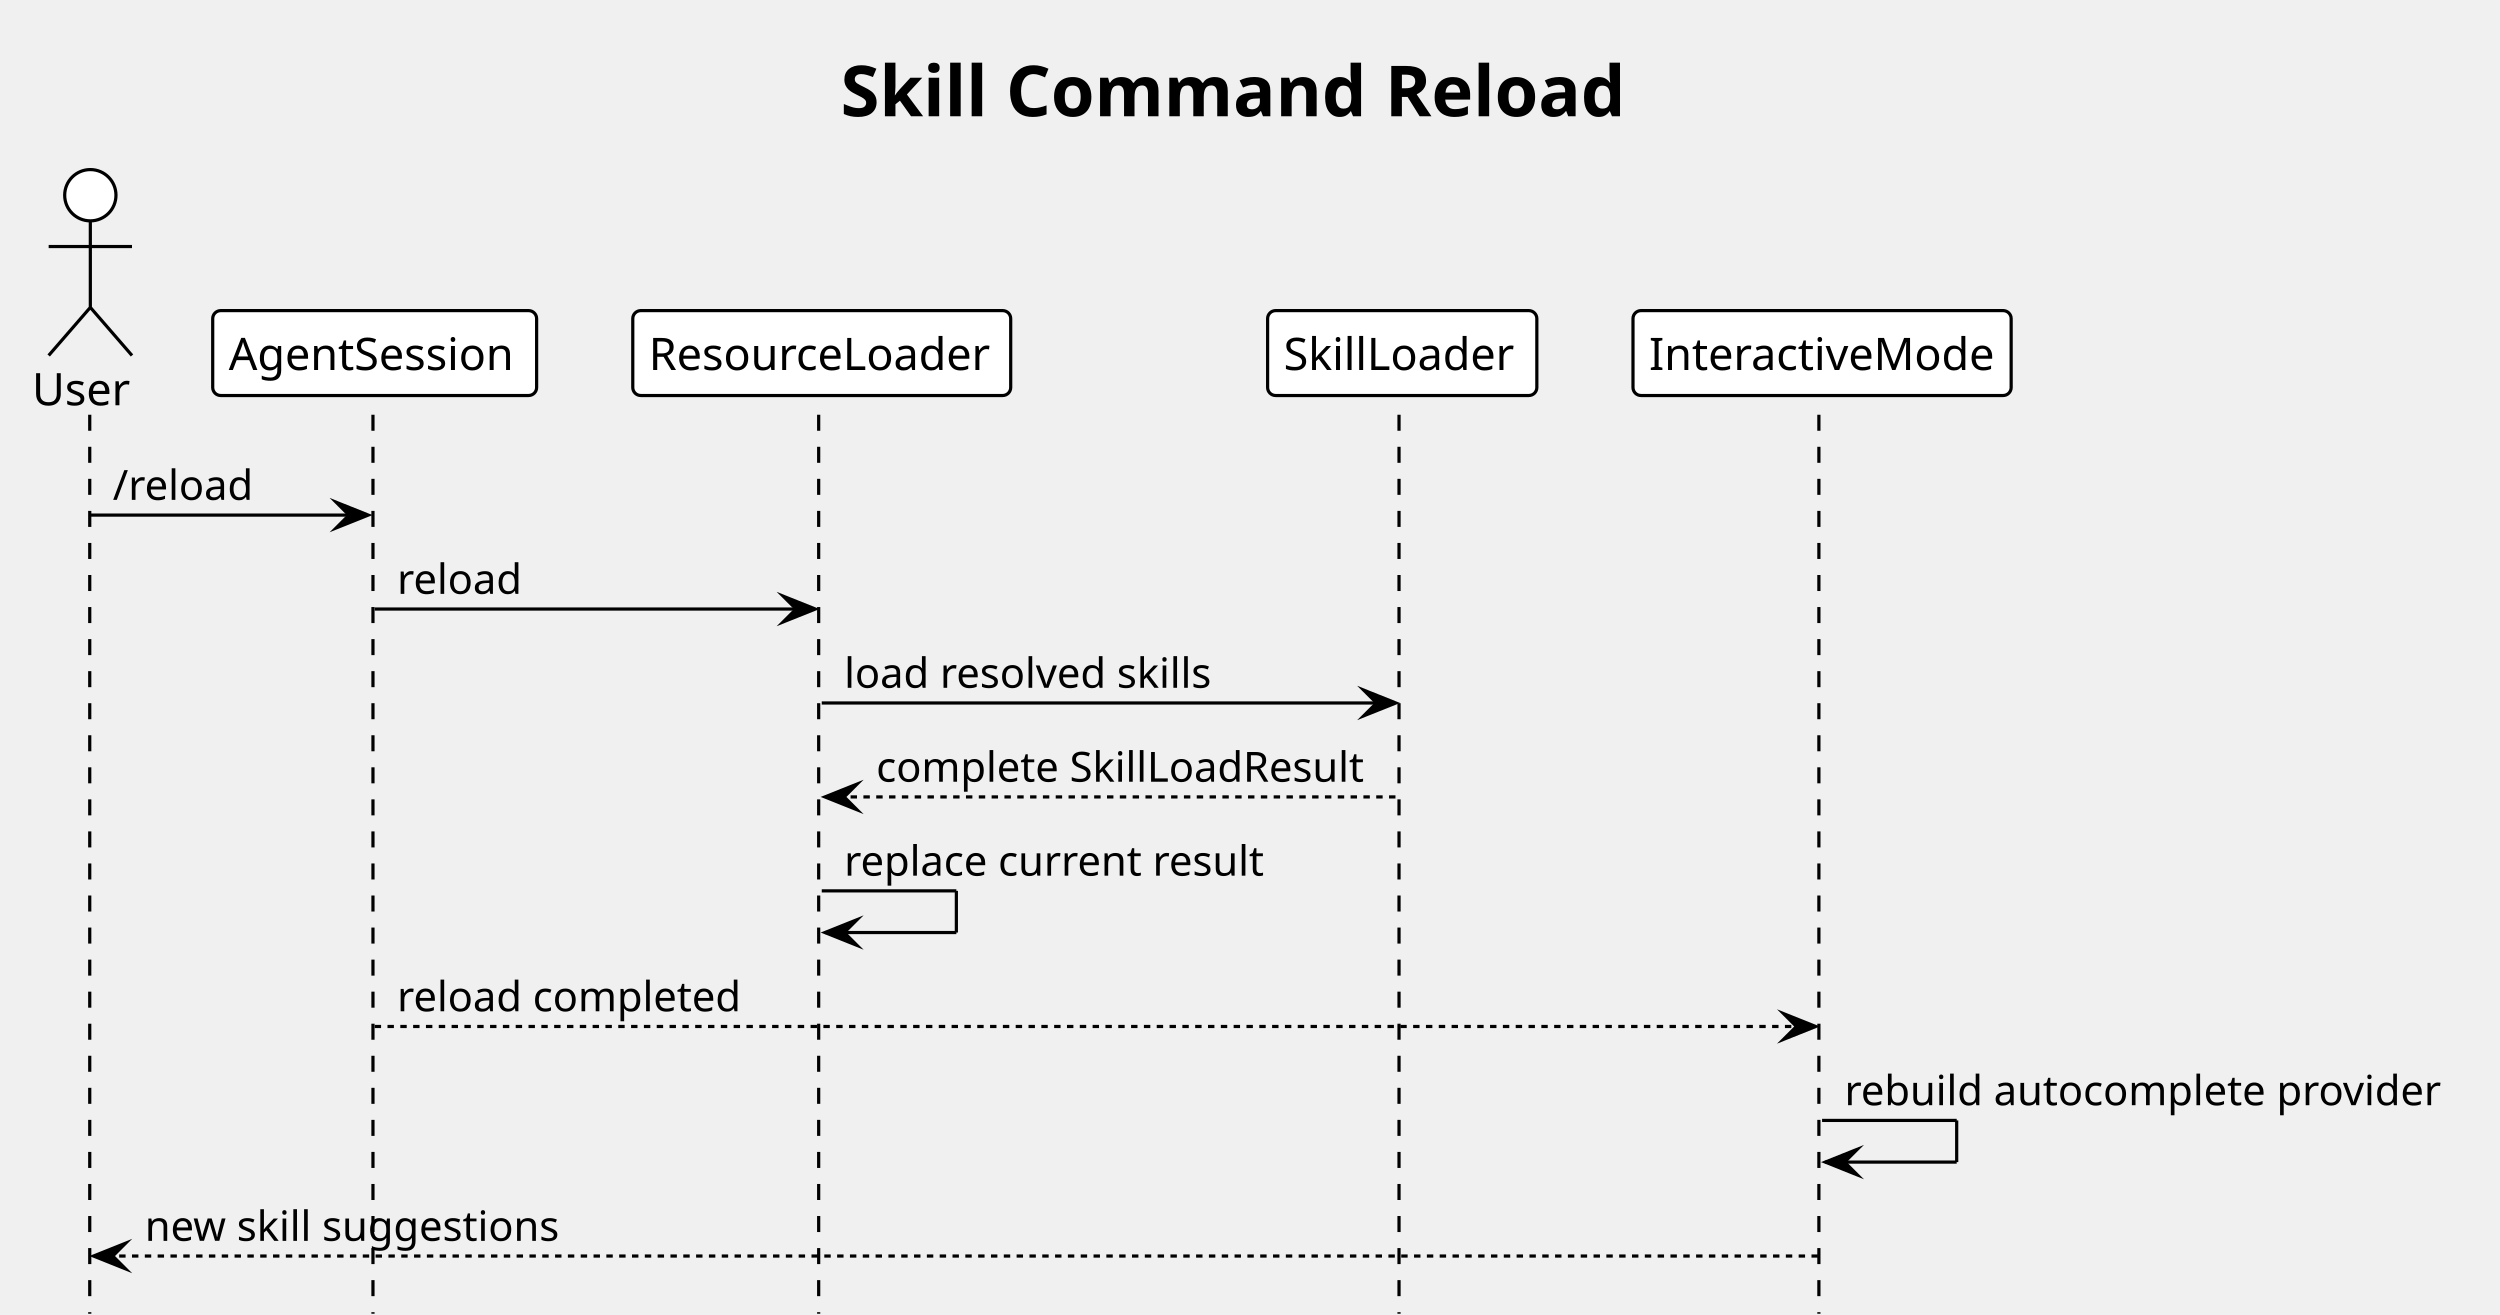
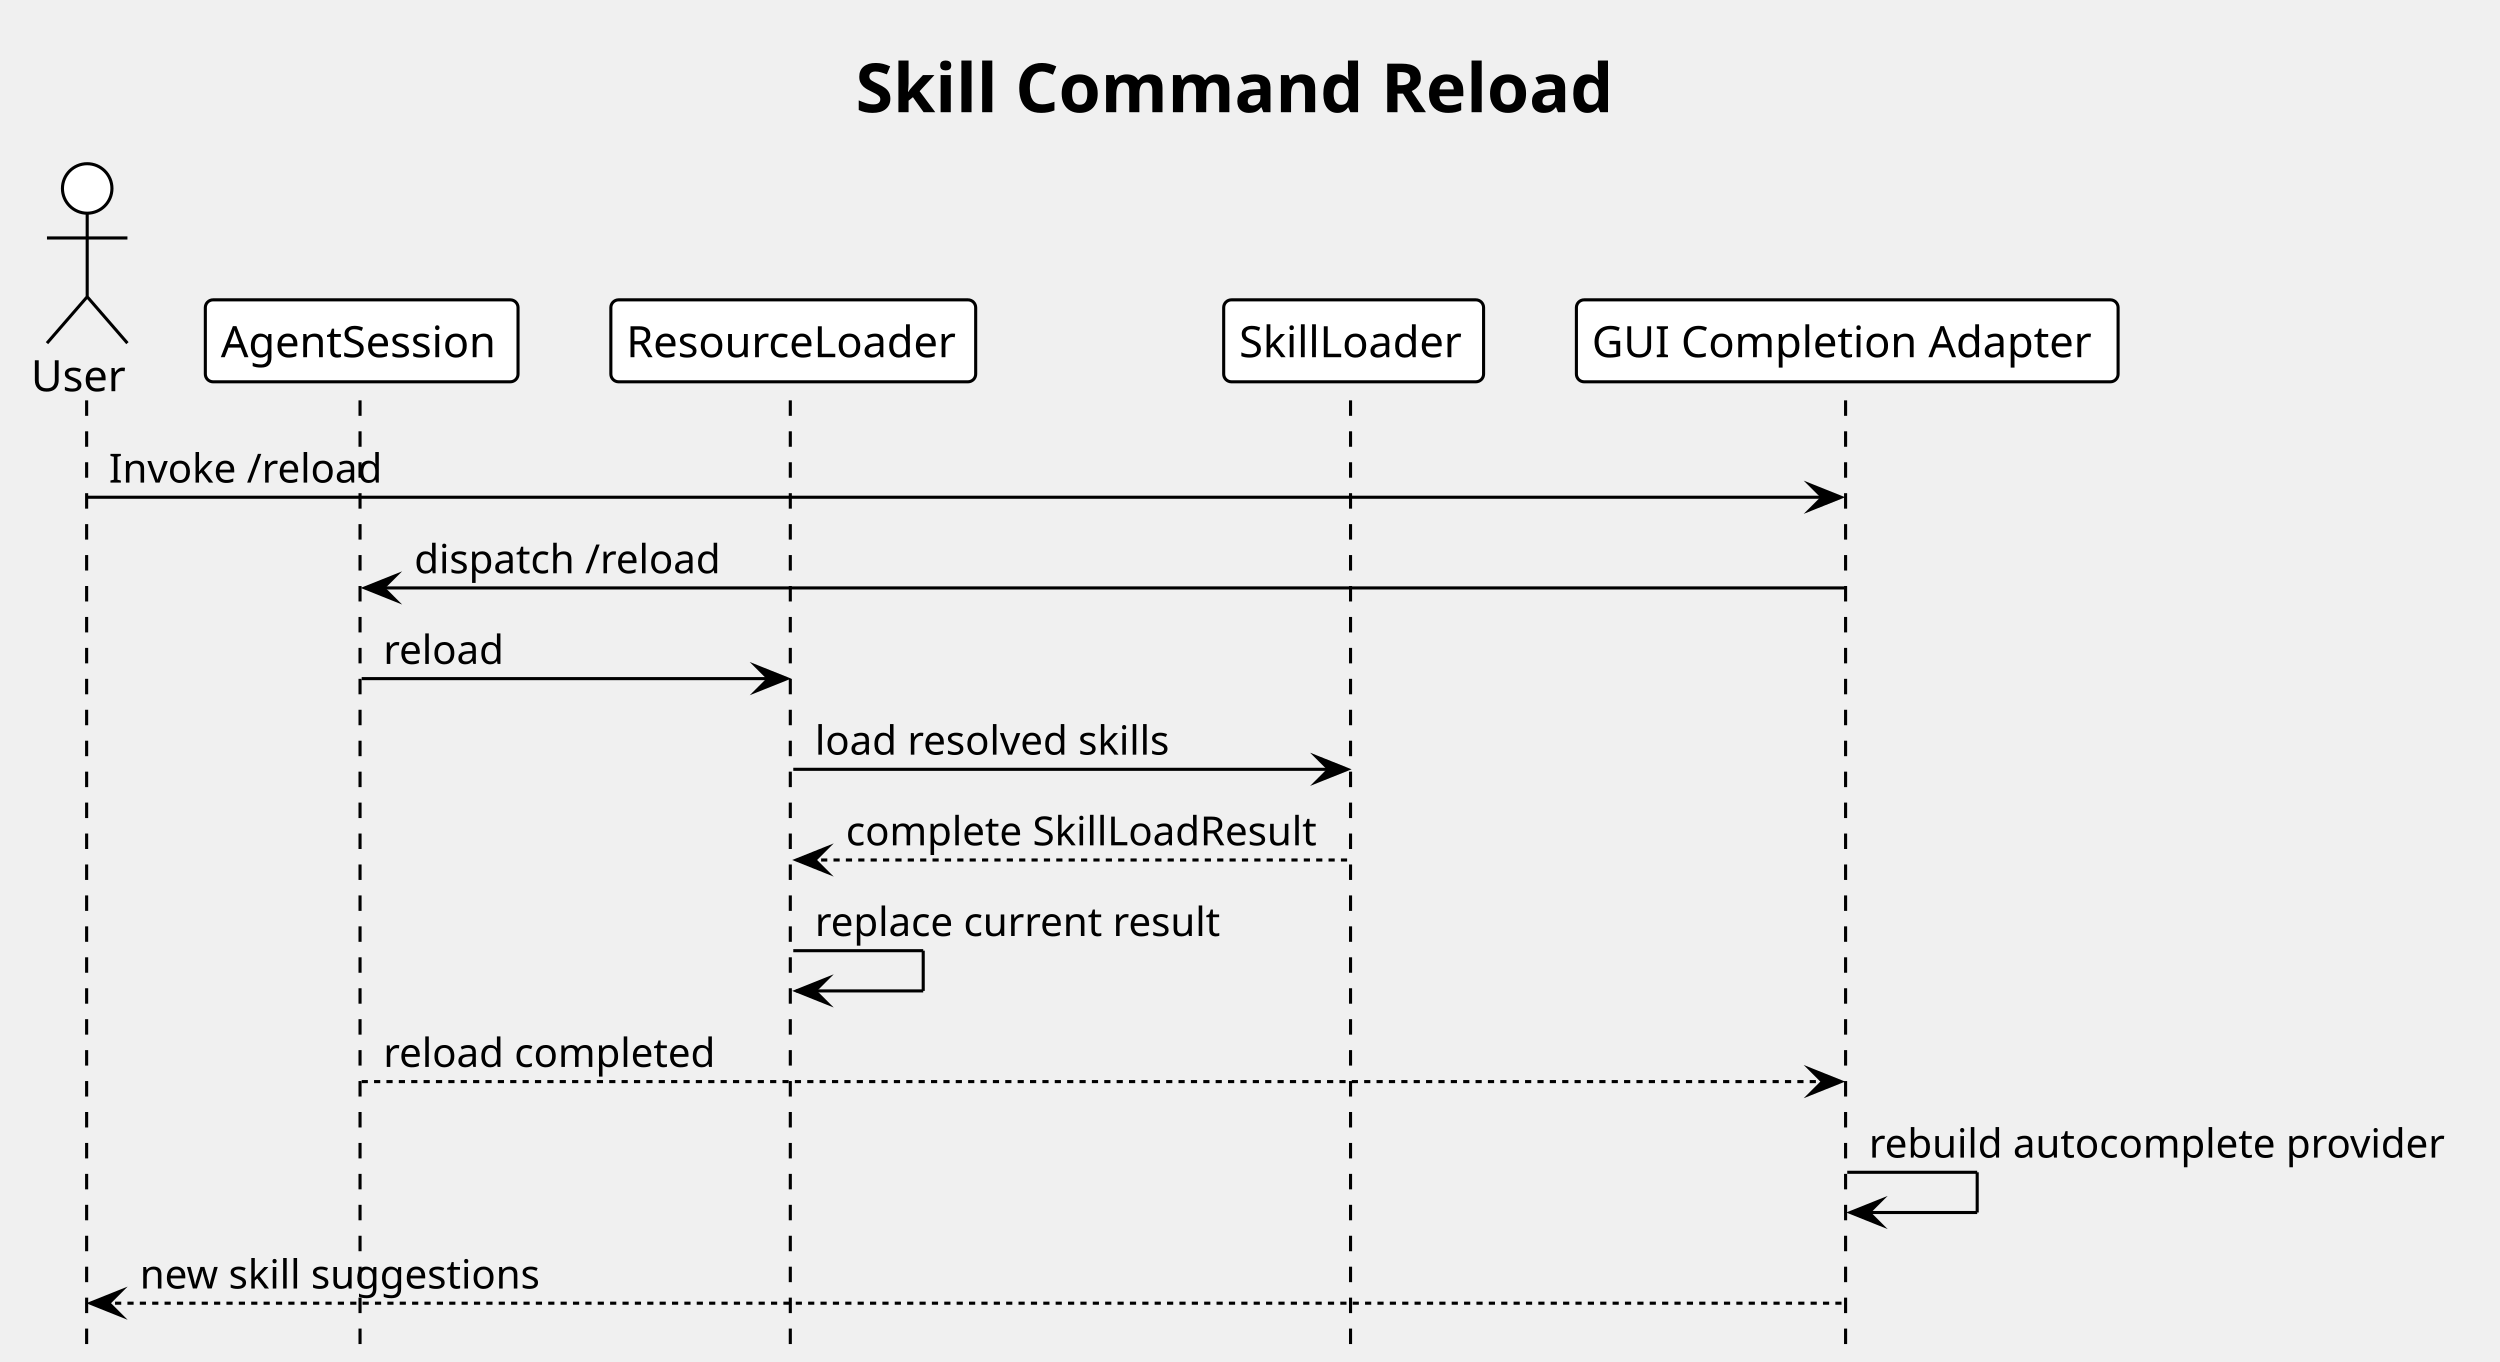
- <svg xmlns="http://www.w3.org/2000/svg" contentStyleType="text/css" data-diagram-type="SEQUENCE" height="410px" preserveAspectRatio="none" style="width:780px;height:410px;" version="1.1" viewBox="0 0 780 410" width="780px" zoomAndPan="magnify">
+ <svg xmlns="http://www.w3.org/2000/svg" contentStyleType="text/css" data-diagram-type="SEQUENCE" height="440px" preserveAspectRatio="none" style="width:808px;height:440px;" version="1.1" viewBox="0 0 808 440" width="808px" zoomAndPan="magnify">
  <defs />
  <g>
-     <g class="title" data-source-line="155">
-       <text fill="#000000" font-family="'sans-serif'" font-size="22" font-weight="700" lengthAdjust="spacing" textLength="253.591" x="262.256" y="36.27">Skill Command Reload</text>
+     <g class="title" data-source-line="167">
+       <text fill="#000000" font-family="'sans-serif'" font-size="22" font-weight="700" lengthAdjust="spacing" textLength="253.591" x="276.528" y="36.27">Skill Command Reload</text>
    </g>
-     <g class="participant-lifeline" data-entity-uid="part1" data-qualified-name="U" data-source-line="157" id="part1-lifeline">
+     <g class="participant-lifeline" data-entity-uid="part1" data-qualified-name="U" data-source-line="169" id="part1-lifeline">
      <g>
-         <rect fill="#000000" fill-opacity="0" height="280.484" width="8" x="24.183" y="129.398" />
-         <line style="stroke:#000000;stroke-width:1;stroke-dasharray:5,5;" x1="28" x2="28" y1="129.398" y2="409.883" />
+         <rect fill="#000000" fill-opacity="0" height="309.795" width="8" x="24.183" y="129.398" />
+         <line style="stroke:#000000;stroke-width:1;stroke-dasharray:5,5;" x1="28" x2="28" y1="129.398" y2="439.193" />
      </g>
    </g>
-     <g class="participant-lifeline" data-entity-uid="part2" data-qualified-name="S" data-source-line="158" id="part2-lifeline">
+     <g class="participant-lifeline" data-entity-uid="part2" data-qualified-name="S" data-source-line="170" id="part2-lifeline">
      <g>
-         <rect fill="#000000" fill-opacity="0" height="280.484" width="8" x="112.896" y="129.398" />
-         <line style="stroke:#000000;stroke-width:1;stroke-dasharray:5,5;" x1="116.365" x2="116.365" y1="129.398" y2="409.883" />
+         <rect fill="#000000" fill-opacity="0" height="309.795" width="8" x="112.896" y="129.398" />
+         <line style="stroke:#000000;stroke-width:1;stroke-dasharray:5,5;" x1="116.365" x2="116.365" y1="129.398" y2="439.193" />
      </g>
    </g>
-     <g class="participant-lifeline" data-entity-uid="part3" data-qualified-name="R" data-source-line="159" id="part3-lifeline">
+     <g class="participant-lifeline" data-entity-uid="part3" data-qualified-name="R" data-source-line="171" id="part3-lifeline">
      <g>
-         <rect fill="#000000" fill-opacity="0" height="280.484" width="8" x="252.383" y="129.398" />
-         <line style="stroke:#000000;stroke-width:1;stroke-dasharray:5,5;" x1="255.427" x2="255.427" y1="129.398" y2="409.883" />
+         <rect fill="#000000" fill-opacity="0" height="309.795" width="8" x="252.383" y="129.398" />
+         <line style="stroke:#000000;stroke-width:1;stroke-dasharray:5,5;" x1="255.427" x2="255.427" y1="129.398" y2="439.193" />
      </g>
    </g>
-     <g class="participant-lifeline" data-entity-uid="part4" data-qualified-name="L" data-source-line="160" id="part4-lifeline">
+     <g class="participant-lifeline" data-entity-uid="part4" data-qualified-name="L" data-source-line="172" id="part4-lifeline">
      <g>
-         <rect fill="#000000" fill-opacity="0" height="280.484" width="8" x="433.494" y="129.398" />
-         <line style="stroke:#000000;stroke-width:1;stroke-dasharray:5,5;" x1="436.494" x2="436.494" y1="129.398" y2="409.883" />
+         <rect fill="#000000" fill-opacity="0" height="309.795" width="8" x="433.494" y="129.398" />
+         <line style="stroke:#000000;stroke-width:1;stroke-dasharray:5,5;" x1="436.494" x2="436.494" y1="129.398" y2="439.193" />
      </g>
    </g>
-     <g class="participant-lifeline" data-entity-uid="part5" data-qualified-name="T" data-source-line="161" id="part5-lifeline">
+     <g class="participant-lifeline" data-entity-uid="part5" data-qualified-name="T" data-source-line="173" id="part5-lifeline">
      <g>
-         <rect fill="#000000" fill-opacity="0" height="280.484" width="8" x="564.487" y="129.398" />
-         <line style="stroke:#000000;stroke-width:1;stroke-dasharray:5,5;" x1="567.493" x2="567.493" y1="129.398" y2="409.883" />
+         <rect fill="#000000" fill-opacity="0" height="309.795" width="8" x="593.03" y="129.398" />
+         <line style="stroke:#000000;stroke-width:1;stroke-dasharray:5,5;" x1="596.493" x2="596.493" y1="129.398" y2="439.193" />
      </g>
    </g>
-     <g class="participant participant-head" data-entity-uid="part1" data-qualified-name="U" data-source-line="157" id="part1-head">
+     <g class="participant participant-head" data-entity-uid="part1" data-qualified-name="U" data-source-line="169" id="part1-head">
      <text fill="#000000" font-family="'sans-serif'" font-size="14" lengthAdjust="spacing" textLength="30.365" x="10" y="126.445">User</text>
      <ellipse cx="28.183" cy="60.91" fill="#FFFFFF" rx="8" ry="8" style="stroke:#000000;stroke-width:1;" />
      <path d="M28.183,68.91 L28.183,95.91 M15.183,76.91 L41.183,76.91 M28.183,95.91 L15.183,110.91 M28.183,95.91 L41.183,110.91" fill="none" style="stroke:#000000;stroke-width:1;" />
    </g>
-     <g class="participant participant-head" data-entity-uid="part2" data-qualified-name="S" data-source-line="158" id="part2-head">
+     <g class="participant participant-head" data-entity-uid="part2" data-qualified-name="S" data-source-line="170" id="part2-head">
      <rect fill="#FFFFFF" height="26.488" rx="2.5" ry="2.5" style="stroke:#000000;stroke-width:1;" width="101.061" x="66.365" y="96.91" />
      <text fill="#000000" font-family="'sans-serif'" font-size="14" lengthAdjust="spacing" textLength="91.061" x="71.365" y="115.445">AgentSession</text>
    </g>
-     <g class="participant participant-head" data-entity-uid="part3" data-qualified-name="R" data-source-line="159" id="part3-head">
+     <g class="participant participant-head" data-entity-uid="part3" data-qualified-name="R" data-source-line="171" id="part3-head">
      <rect fill="#FFFFFF" height="26.488" rx="2.5" ry="2.5" style="stroke:#000000;stroke-width:1;" width="117.912" x="197.427" y="96.91" />
      <text fill="#000000" font-family="'sans-serif'" font-size="14" lengthAdjust="spacing" textLength="107.912" x="202.427" y="115.445">ResourceLoader</text>
    </g>
-     <g class="participant participant-head" data-entity-uid="part4" data-qualified-name="L" data-source-line="160" id="part4-head">
+     <g class="participant participant-head" data-entity-uid="part4" data-qualified-name="L" data-source-line="172" id="part4-head">
      <rect fill="#FFFFFF" height="26.488" rx="2.5" ry="2.5" style="stroke:#000000;stroke-width:1;" width="83.999" x="395.494" y="96.91" />
      <text fill="#000000" font-family="'sans-serif'" font-size="14" lengthAdjust="spacing" textLength="73.999" x="400.494" y="115.445">SkillLoader</text>
    </g>
-     <g class="participant participant-head" data-entity-uid="part5" data-qualified-name="T" data-source-line="161" id="part5-head">
-       <rect fill="#FFFFFF" height="26.488" rx="2.5" ry="2.5" style="stroke:#000000;stroke-width:1;" width="117.987" x="509.493" y="96.91" />
-       <text fill="#000000" font-family="'sans-serif'" font-size="14" lengthAdjust="spacing" textLength="107.987" x="514.493" y="115.445">InteractiveMode</text>
+     <g class="participant participant-head" data-entity-uid="part5" data-qualified-name="T" data-source-line="173" id="part5-head">
+       <rect fill="#FFFFFF" height="26.488" rx="2.5" ry="2.5" style="stroke:#000000;stroke-width:1;" width="175.074" x="509.493" y="96.91" />
+       <text fill="#000000" font-family="'sans-serif'" font-size="14" lengthAdjust="spacing" textLength="165.074" x="514.493" y="115.445">GUI Completion Adapter</text>
    </g>
-     <g class="message" data-entity-1="part1" data-entity-2="part2" data-source-line="163" id="msg1">
-       <polygon fill="#000000" points="104.896,156.709,114.896,160.709,104.896,164.709,108.896,160.709" style="stroke:#000000;stroke-width:1;stroke-linejoin:miter;stroke-miterlimit:10;" />
-       <line style="stroke:#000000;stroke-width:1;" x1="28.183" x2="110.896" y1="160.709" y2="160.709" />
-       <text fill="#000000" font-family="'sans-serif'" font-size="13" lengthAdjust="spacing" textLength="46.484" x="35.183" y="155.967">/reload</text>
+     <g class="message" data-entity-1="part1" data-entity-2="part5" data-source-line="175" id="msg1">
+       <polygon fill="#000000" points="585.03,156.709,595.03,160.709,585.03,164.709,589.03,160.709" style="stroke:#000000;stroke-width:1;stroke-linejoin:miter;stroke-miterlimit:10;" />
+       <line style="stroke:#000000;stroke-width:1;" x1="28.183" x2="591.03" y1="160.709" y2="160.709" />
+       <text fill="#000000" font-family="'sans-serif'" font-size="13" lengthAdjust="spacing" textLength="91.965" x="35.183" y="155.967">Invoke /reload</text>
    </g>
-     <g class="message" data-entity-1="part2" data-entity-2="part3" data-source-line="164" id="msg2">
-       <polygon fill="#000000" points="244.383,186.019,254.383,190.019,244.383,194.019,248.383,190.019" style="stroke:#000000;stroke-width:1;stroke-linejoin:miter;stroke-miterlimit:10;" />
-       <line style="stroke:#000000;stroke-width:1;" x1="116.896" x2="250.383" y1="190.019" y2="190.019" />
-       <text fill="#000000" font-family="'sans-serif'" font-size="13" lengthAdjust="spacing" textLength="39.666" x="123.896" y="185.277">reload</text>
+     <g class="message" data-entity-1="part5" data-entity-2="part2" data-source-line="176" id="msg2">
+       <polygon fill="#000000" points="127.896,186.019,117.896,190.019,127.896,194.019,123.896,190.019" style="stroke:#000000;stroke-width:1;stroke-linejoin:miter;stroke-miterlimit:10;" />
+       <line style="stroke:#000000;stroke-width:1;" x1="121.896" x2="596.03" y1="190.019" y2="190.019" />
+       <text fill="#000000" font-family="'sans-serif'" font-size="13" lengthAdjust="spacing" textLength="104.114" x="133.896" y="185.277">dispatch /reload</text>
    </g>
-     <g class="message" data-entity-1="part3" data-entity-2="part4" data-source-line="165" id="msg3">
-       <polygon fill="#000000" points="425.494,215.33,435.494,219.33,425.494,223.33,429.494,219.33" style="stroke:#000000;stroke-width:1;stroke-linejoin:miter;stroke-miterlimit:10;" />
-       <line style="stroke:#000000;stroke-width:1;" x1="256.383" x2="431.494" y1="219.33" y2="219.33" />
-       <text fill="#000000" font-family="'sans-serif'" font-size="13" lengthAdjust="spacing" textLength="120.542" x="263.383" y="214.588">load resolved skills</text>
+     <g class="message" data-entity-1="part2" data-entity-2="part3" data-source-line="177" id="msg3">
+       <polygon fill="#000000" points="244.383,215.33,254.383,219.33,244.383,223.33,248.383,219.33" style="stroke:#000000;stroke-width:1;stroke-linejoin:miter;stroke-miterlimit:10;" />
+       <line style="stroke:#000000;stroke-width:1;" x1="116.896" x2="250.383" y1="219.33" y2="219.33" />
+       <text fill="#000000" font-family="'sans-serif'" font-size="13" lengthAdjust="spacing" textLength="39.666" x="123.896" y="214.588">reload</text>
    </g>
-     <g class="message" data-entity-1="part4" data-entity-2="part3" data-source-line="166" id="msg4">
-       <polygon fill="#000000" points="267.383,244.641,257.383,248.641,267.383,252.641,263.383,248.641" style="stroke:#000000;stroke-width:1;stroke-linejoin:miter;stroke-miterlimit:10;" />
-       <line style="stroke:#000000;stroke-width:1;stroke-dasharray:2,2;" x1="261.383" x2="436.494" y1="248.641" y2="248.641" />
-       <text fill="#000000" font-family="'sans-serif'" font-size="13" lengthAdjust="spacing" textLength="157.111" x="273.383" y="243.898">complete SkillLoadResult</text>
+     <g class="message" data-entity-1="part3" data-entity-2="part4" data-source-line="178" id="msg4">
+       <polygon fill="#000000" points="425.494,244.641,435.494,248.641,425.494,252.641,429.494,248.641" style="stroke:#000000;stroke-width:1;stroke-linejoin:miter;stroke-miterlimit:10;" />
+       <line style="stroke:#000000;stroke-width:1;" x1="256.383" x2="431.494" y1="248.641" y2="248.641" />
+       <text fill="#000000" font-family="'sans-serif'" font-size="13" lengthAdjust="spacing" textLength="120.542" x="263.383" y="243.898">load resolved skills</text>
    </g>
-     <g class="message" data-entity-1="part3" data-entity-2="part3" data-source-line="167" id="msg5">
-       <line style="stroke:#000000;stroke-width:1;" x1="256.383" x2="298.383" y1="277.951" y2="277.951" />
-       <line style="stroke:#000000;stroke-width:1;" x1="298.383" x2="298.383" y1="277.951" y2="290.951" />
-       <line style="stroke:#000000;stroke-width:1;" x1="257.383" x2="298.383" y1="290.951" y2="290.951" />
-       <polygon fill="#000000" points="267.383,286.951,257.383,290.951,267.383,294.951,263.383,290.951" style="stroke:#000000;stroke-width:1;stroke-linejoin:miter;stroke-miterlimit:10;" />
-       <text fill="#000000" font-family="'sans-serif'" font-size="13" lengthAdjust="spacing" textLength="135.224" x="263.383" y="273.209">replace current result</text>
+     <g class="message" data-entity-1="part4" data-entity-2="part3" data-source-line="179" id="msg5">
+       <polygon fill="#000000" points="267.383,273.951,257.383,277.951,267.383,281.951,263.383,277.951" style="stroke:#000000;stroke-width:1;stroke-linejoin:miter;stroke-miterlimit:10;" />
+       <line style="stroke:#000000;stroke-width:1;stroke-dasharray:2,2;" x1="261.383" x2="436.494" y1="277.951" y2="277.951" />
+       <text fill="#000000" font-family="'sans-serif'" font-size="13" lengthAdjust="spacing" textLength="157.111" x="273.383" y="273.209">complete SkillLoadResult</text>
    </g>
-     <g class="message" data-entity-1="part2" data-entity-2="part5" data-source-line="168" id="msg6">
-       <polygon fill="#000000" points="556.487,316.262,566.487,320.262,556.487,324.262,560.487,320.262" style="stroke:#000000;stroke-width:1;stroke-linejoin:miter;stroke-miterlimit:10;" />
-       <line style="stroke:#000000;stroke-width:1;stroke-dasharray:2,2;" x1="116.896" x2="562.487" y1="320.262" y2="320.262" />
-       <text fill="#000000" font-family="'sans-serif'" font-size="13" lengthAdjust="spacing" textLength="110.03" x="123.896" y="315.519">reload completed</text>
+     <g class="message" data-entity-1="part3" data-entity-2="part3" data-source-line="180" id="msg6">
+       <line style="stroke:#000000;stroke-width:1;" x1="256.383" x2="298.383" y1="307.262" y2="307.262" />
+       <line style="stroke:#000000;stroke-width:1;" x1="298.383" x2="298.383" y1="307.262" y2="320.262" />
+       <line style="stroke:#000000;stroke-width:1;" x1="257.383" x2="298.383" y1="320.262" y2="320.262" />
+       <polygon fill="#000000" points="267.383,316.262,257.383,320.262,267.383,324.262,263.383,320.262" style="stroke:#000000;stroke-width:1;stroke-linejoin:miter;stroke-miterlimit:10;" />
+       <text fill="#000000" font-family="'sans-serif'" font-size="13" lengthAdjust="spacing" textLength="135.224" x="263.383" y="302.519">replace current result</text>
    </g>
-     <g class="message" data-entity-1="part5" data-entity-2="part5" data-source-line="169" id="msg7">
-       <line style="stroke:#000000;stroke-width:1;" x1="568.487" x2="610.487" y1="349.572" y2="349.572" />
-       <line style="stroke:#000000;stroke-width:1;" x1="610.487" x2="610.487" y1="349.572" y2="362.572" />
-       <line style="stroke:#000000;stroke-width:1;" x1="569.487" x2="610.487" y1="362.572" y2="362.572" />
-       <polygon fill="#000000" points="579.487,358.572,569.487,362.572,579.487,366.572,575.487,362.572" style="stroke:#000000;stroke-width:1;stroke-linejoin:miter;stroke-miterlimit:10;" />
-       <text fill="#000000" font-family="'sans-serif'" font-size="13" lengthAdjust="spacing" textLength="191.617" x="575.487" y="344.83">rebuild autocomplete provider</text>
+     <g class="message" data-entity-1="part2" data-entity-2="part5" data-source-line="181" id="msg7">
+       <polygon fill="#000000" points="585.03,345.572,595.03,349.572,585.03,353.572,589.03,349.572" style="stroke:#000000;stroke-width:1;stroke-linejoin:miter;stroke-miterlimit:10;" />
+       <line style="stroke:#000000;stroke-width:1;stroke-dasharray:2,2;" x1="116.896" x2="591.03" y1="349.572" y2="349.572" />
+       <text fill="#000000" font-family="'sans-serif'" font-size="13" lengthAdjust="spacing" textLength="110.03" x="123.896" y="344.83">reload completed</text>
    </g>
-     <g class="message" data-entity-1="part5" data-entity-2="part1" data-source-line="170" id="msg8">
-       <polygon fill="#000000" points="39.183,387.883,29.183,391.883,39.183,395.883,35.183,391.883" style="stroke:#000000;stroke-width:1;stroke-linejoin:miter;stroke-miterlimit:10;" />
-       <line style="stroke:#000000;stroke-width:1;stroke-dasharray:2,2;" x1="33.183" x2="567.487" y1="391.883" y2="391.883" />
-       <text fill="#000000" font-family="'sans-serif'" font-size="13" lengthAdjust="spacing" textLength="135.129" x="45.183" y="387.141">new skill suggestions</text>
+     <g class="message" data-entity-1="part5" data-entity-2="part5" data-source-line="182" id="msg8">
+       <line style="stroke:#000000;stroke-width:1;" x1="597.03" x2="639.03" y1="378.883" y2="378.883" />
+       <line style="stroke:#000000;stroke-width:1;" x1="639.03" x2="639.03" y1="378.883" y2="391.883" />
+       <line style="stroke:#000000;stroke-width:1;" x1="598.03" x2="639.03" y1="391.883" y2="391.883" />
+       <polygon fill="#000000" points="608.03,387.883,598.03,391.883,608.03,395.883,604.03,391.883" style="stroke:#000000;stroke-width:1;stroke-linejoin:miter;stroke-miterlimit:10;" />
+       <text fill="#000000" font-family="'sans-serif'" font-size="13" lengthAdjust="spacing" textLength="191.617" x="604.03" y="374.141">rebuild autocomplete provider</text>
+     </g>
+     <g class="message" data-entity-1="part5" data-entity-2="part1" data-source-line="183" id="msg9">
+       <polygon fill="#000000" points="39.183,417.193,29.183,421.193,39.183,425.193,35.183,421.193" style="stroke:#000000;stroke-width:1;stroke-linejoin:miter;stroke-miterlimit:10;" />
+       <line style="stroke:#000000;stroke-width:1;stroke-dasharray:2,2;" x1="33.183" x2="596.03" y1="421.193" y2="421.193" />
+       <text fill="#000000" font-family="'sans-serif'" font-size="13" lengthAdjust="spacing" textLength="135.129" x="45.183" y="416.451">new skill suggestions</text>
    </g>
  </g>
</svg>
